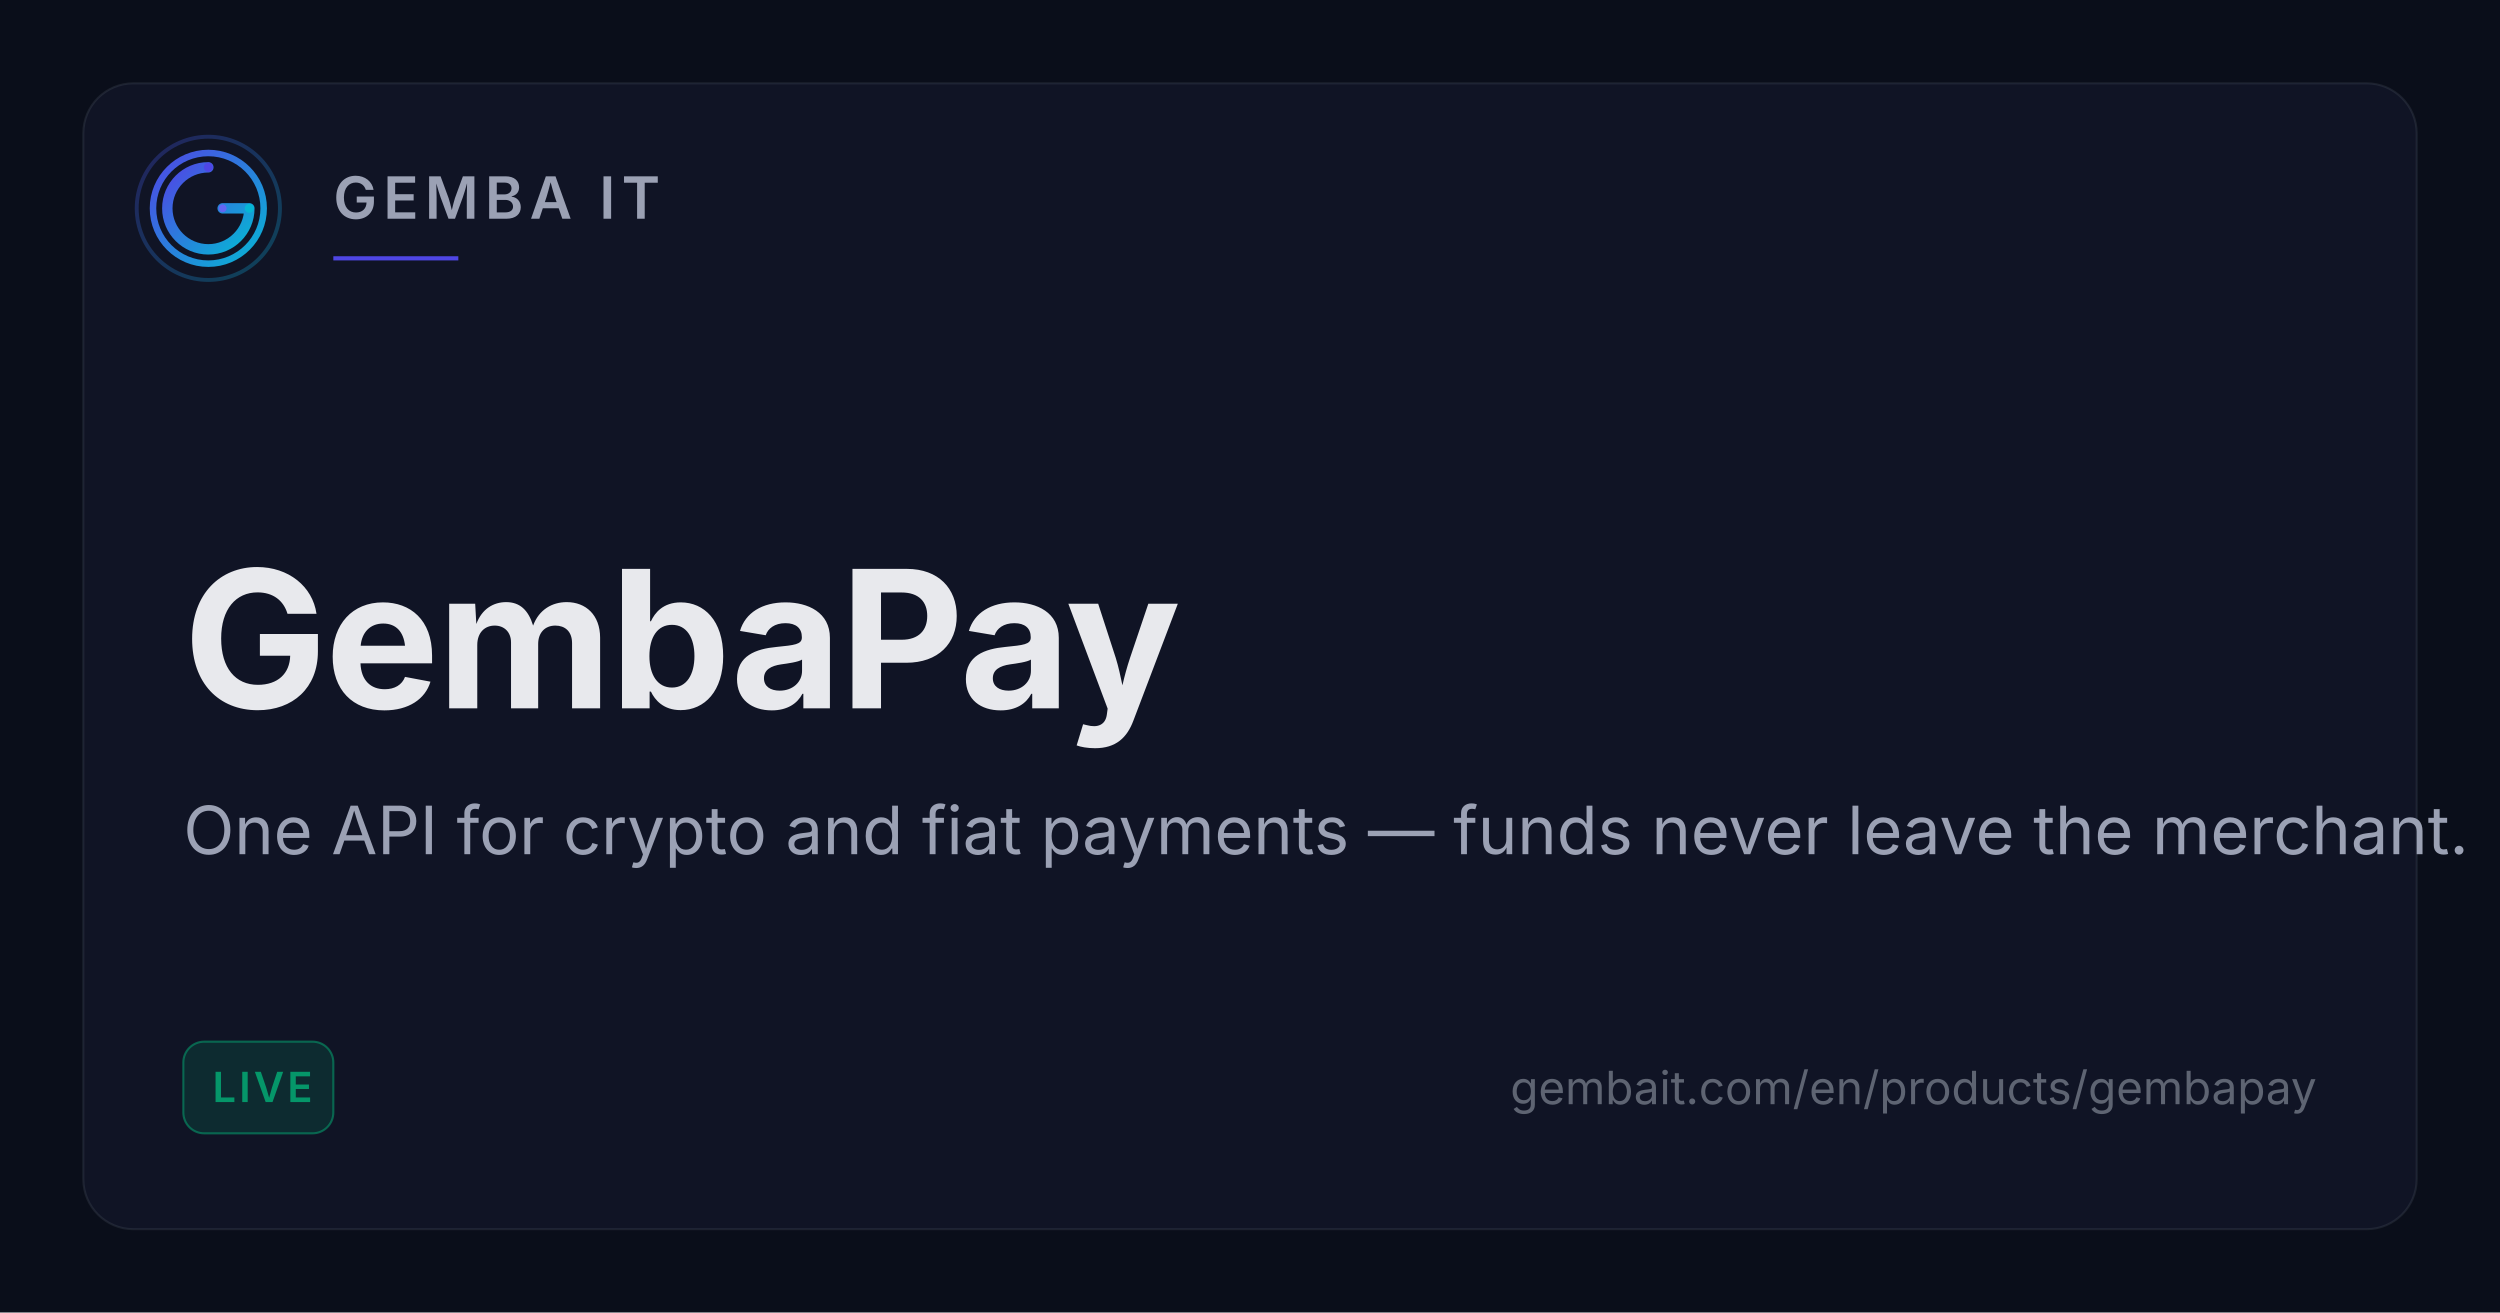
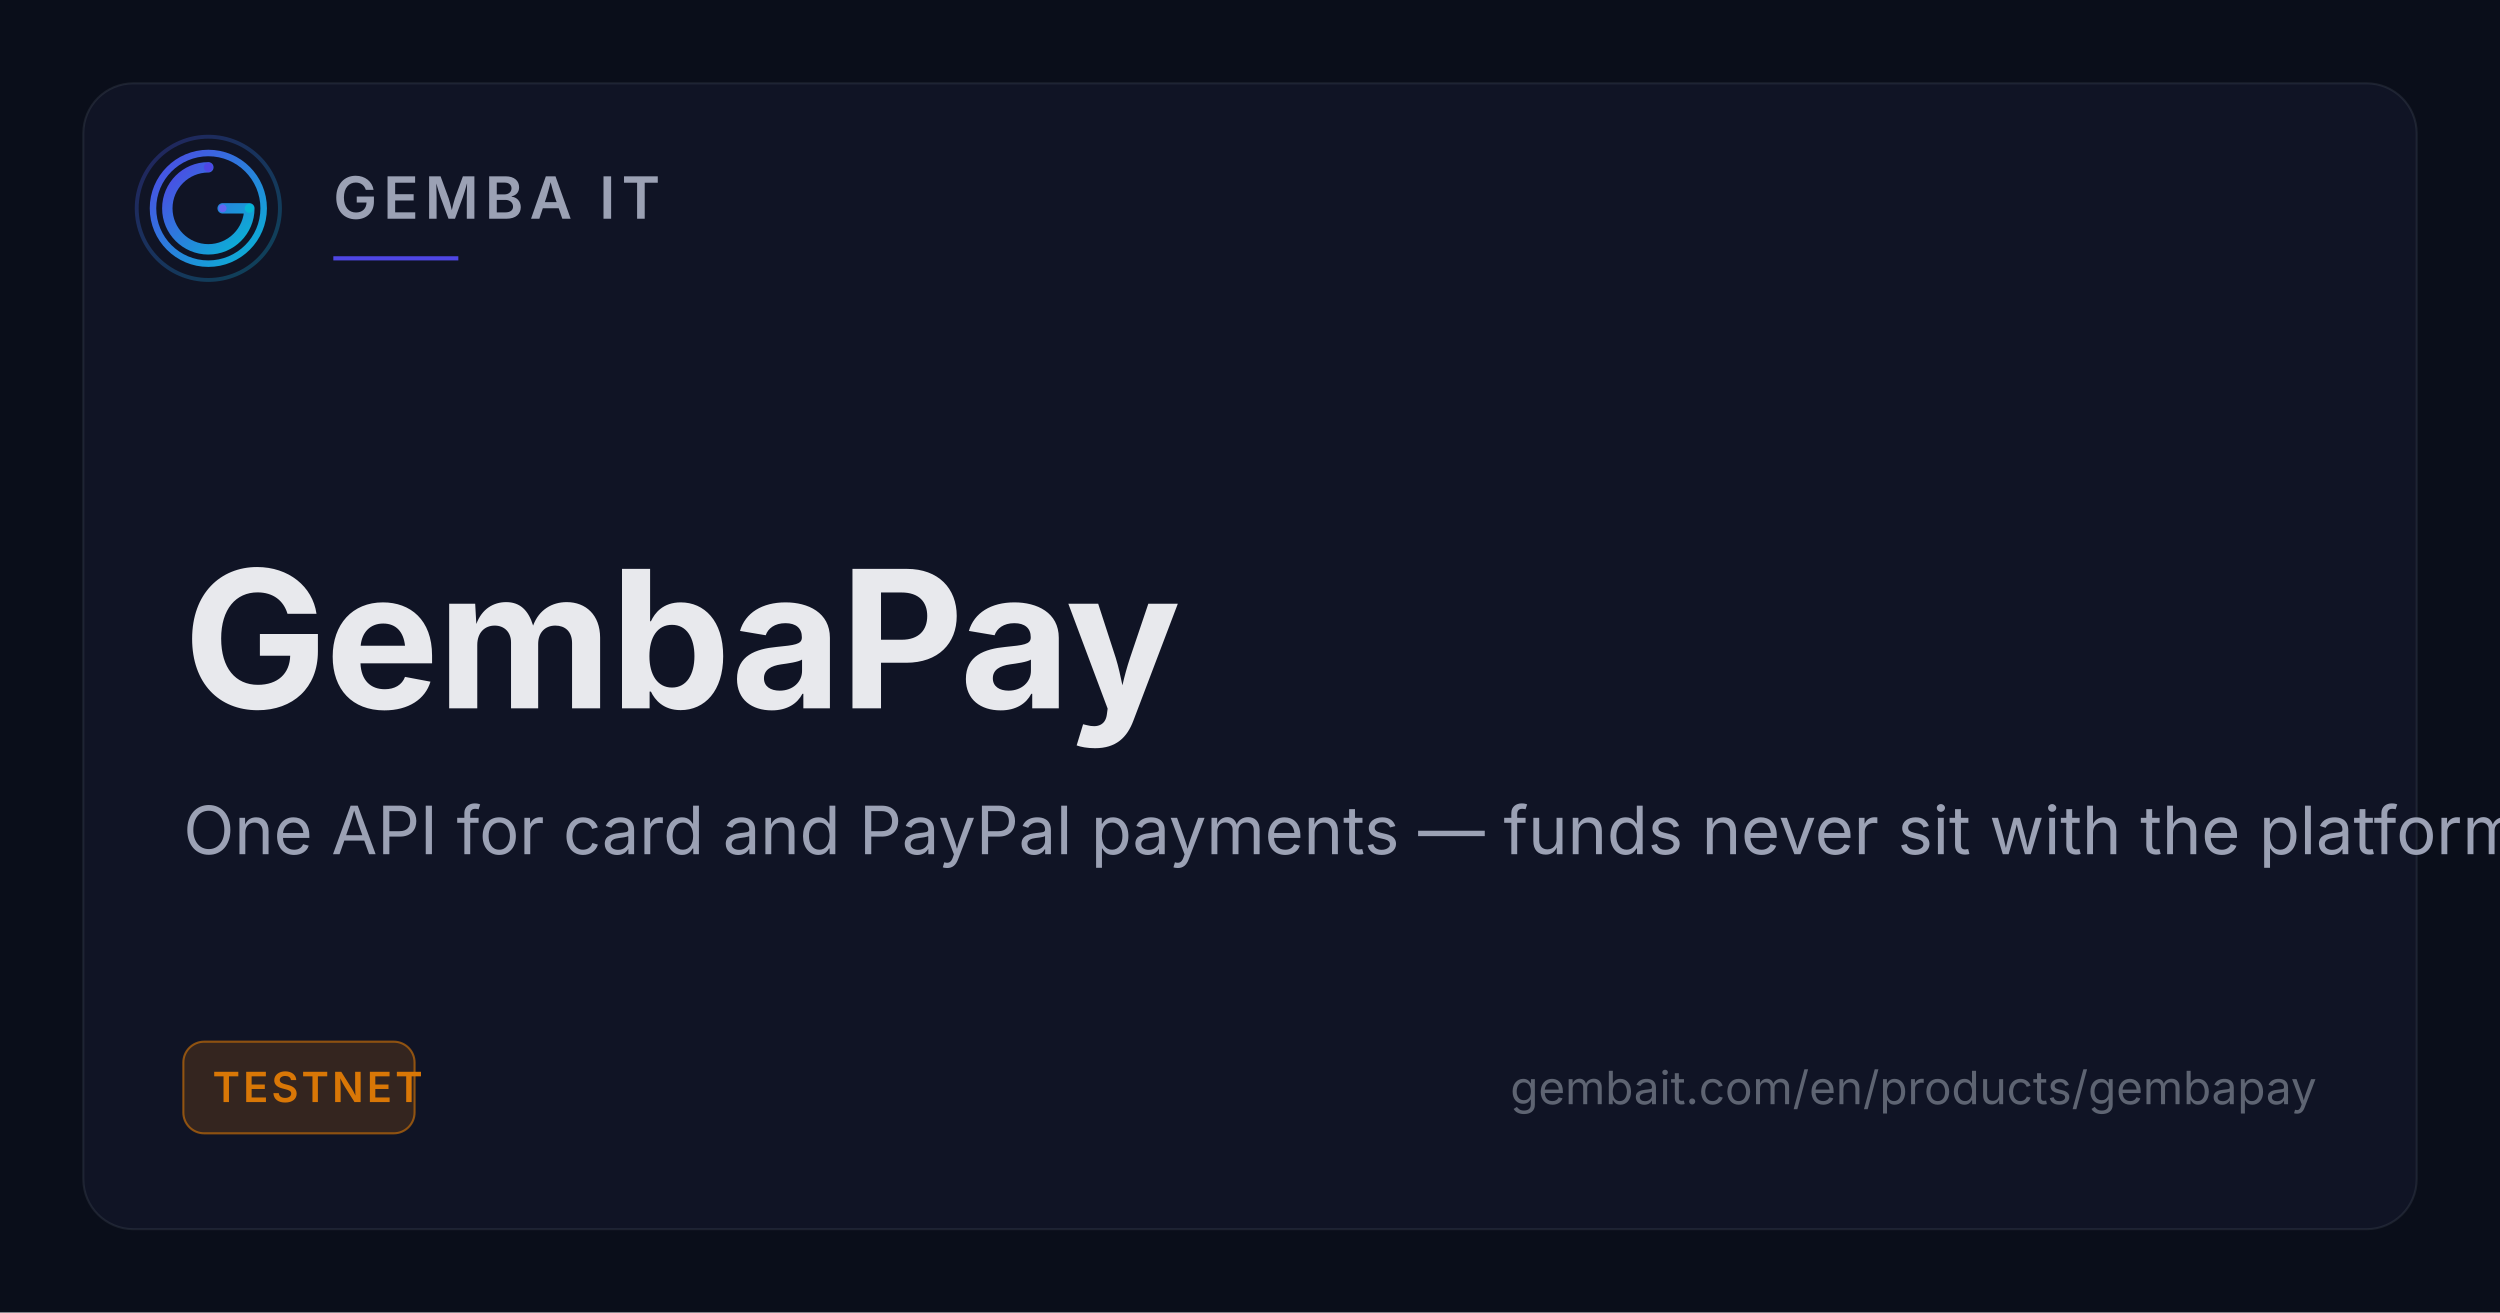
<svg xmlns="http://www.w3.org/2000/svg" width="1200" height="630" viewBox="0 0 1200 630">
  <rect width="1200" height="630" fill="#0a0e1a" />
  <rect x="40" y="40" width="1120" height="550" rx="24" ry="24" fill="#151b2e" fill-opacity="0.55" stroke="#5e6472" stroke-opacity="0.22" stroke-width="1" />
  <g transform="translate(60, 60) scale(0.15625)">
    <defs>
      <linearGradient id="ogBrand" x1="0%" y1="0%" x2="100%" y2="100%">
        <stop offset="0%" stop-color="#4F46E5" />
        <stop offset="100%" stop-color="#06B6D4" />
      </linearGradient>
    </defs>
    <circle cx="256" cy="256" r="220" fill="none" stroke="url(#ogBrand)" stroke-width="12" opacity="0.3" />
    <circle cx="256" cy="256" r="170" fill="none" stroke="url(#ogBrand)" stroke-width="20" />
    <path d="M256 130 A126 126 0 1 0 382 256 L300 256" fill="none" stroke="url(#ogBrand)" stroke-width="32" stroke-linecap="round" stroke-linejoin="round" />
    <circle cx="256" cy="130" r="14" fill="#4F46E5" />
    <circle cx="382" cy="256" r="14" fill="#06B6D4" />
    <circle cx="300" cy="256" r="12" fill="#6366F1" />
  </g>
  <g font-family="Inter, system-ui, -apple-system, 'Segoe UI', sans-serif" font-weight="600" font-size="28" fill="#9ba1b4" letter-spacing="3">
    <text x="160" y="105">GEMBA IT</text>
  </g>
  <line x1="160" y1="124" x2="220" y2="124" stroke="#4F46E5" stroke-width="2" />
  <g font-family="Inter, system-ui, -apple-system, 'Segoe UI', sans-serif" fill="#e8e9ed">
    <text x="88" y="340" font-size="92" font-weight="700" letter-spacing="-1">GembaPay</text>
  </g>
  <g font-family="Inter, system-ui, -apple-system, 'Segoe UI', sans-serif" fill="#9ba1b4">
-     <text x="88" y="410" font-size="32" font-weight="400">One API for crypto and fiat payments — funds never leave the merchant.</text>
+     <text x="88" y="410" font-size="32" font-weight="400">One API for card and PayPal payments — funds never sit with the platform.</text>
  </g>
  <g transform="translate(88, 500)">
-     <rect x="0" y="0" width="72" height="44" rx="10" ry="10" fill="#059669" fill-opacity="0.18" stroke="#059669" stroke-opacity="0.6" stroke-width="1" />
-     <text x="14" y="29" font-family="Inter, system-ui, -apple-system, 'Segoe UI', sans-serif" font-size="20" font-weight="600" fill="#059669" letter-spacing="1.5">LIVE</text>
+     <rect x="0" y="0" width="111" height="44" rx="10" ry="10" fill="#D97706" fill-opacity="0.18" stroke="#D97706" stroke-opacity="0.6" stroke-width="1" />
+     <text x="14" y="29" font-family="Inter, system-ui, -apple-system, 'Segoe UI', sans-serif" font-size="20" font-weight="600" fill="#D97706" letter-spacing="1.5">TESTNET</text>
  </g>
  <g font-family="Inter, system-ui, -apple-system, 'Segoe UI', sans-serif" fill="#5e6472" font-size="22" font-weight="400">
    <text x="1112" y="530" text-anchor="end">gembait.com/en/products/gembapay</text>
  </g>
</svg>
